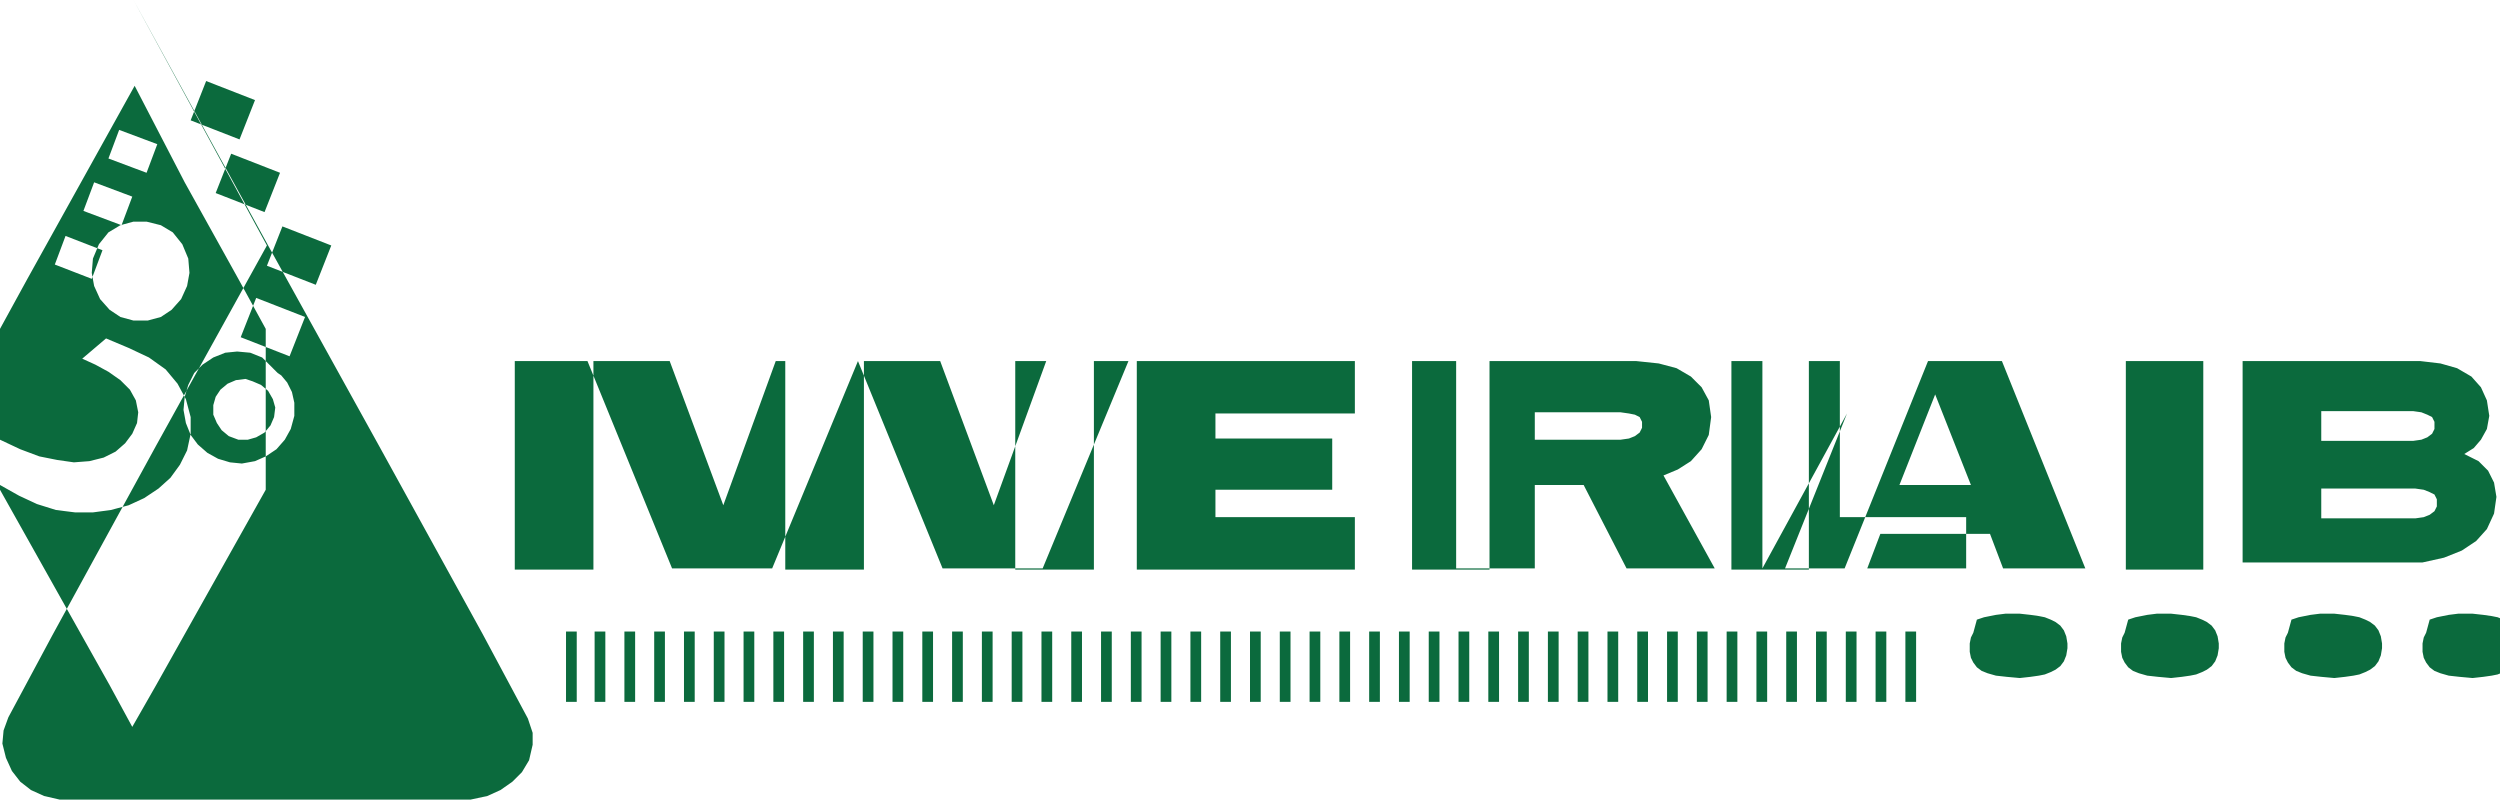
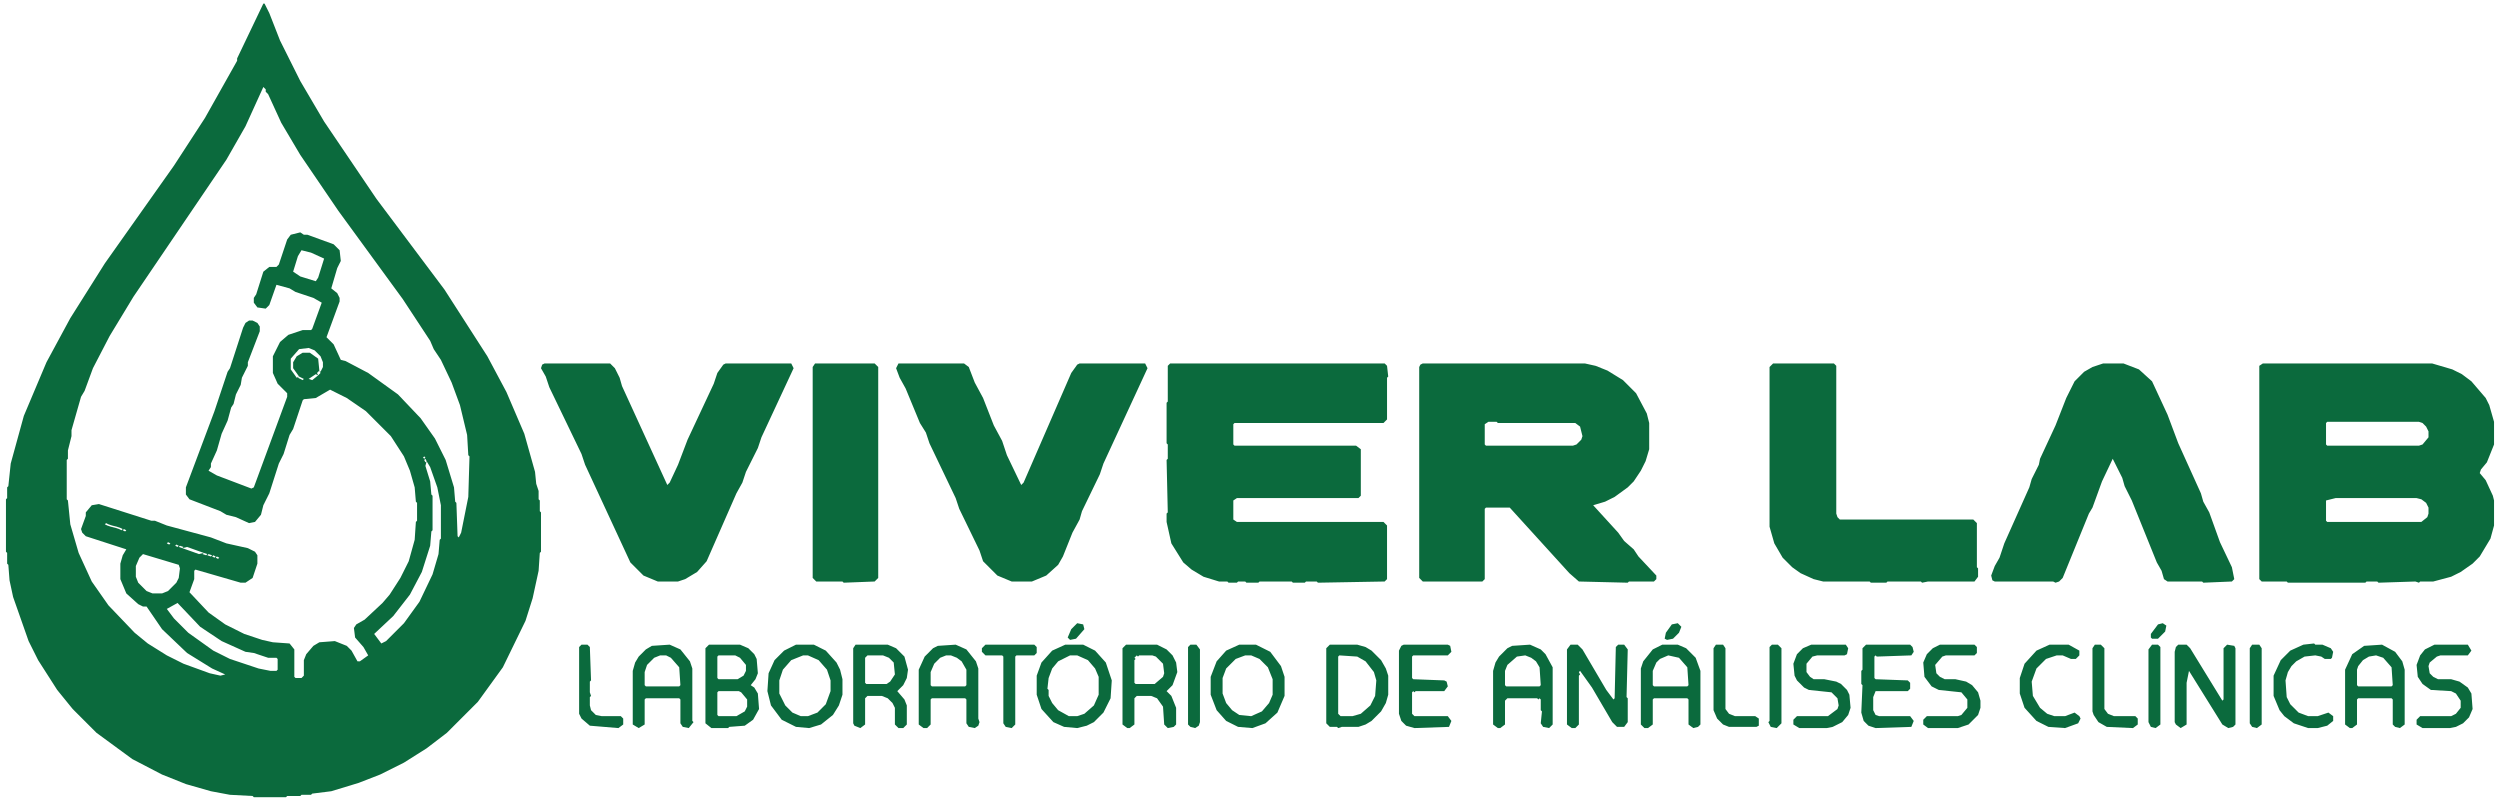
<svg xmlns="http://www.w3.org/2000/svg" viewBox="0 0 2098 673" role="img">
-   <path d="M1659 520 L1662 519 L1665 518 L1670 517 L1675 516 L1683 515 L1695 515 L1704 516 L1711 517 L1716 518 L1721 520 L1725 522 L1729 525 L1732 529 L1734 534 L1735 540 L1735 544 L1734 550 L1732 555 L1729 559 L1725 562 L1721 564 L1716 566 L1711 567 L1704 568 L1695 569 L1684 568 L1675 567 L1668 565 L1663 563 L1659 560 L1656 556 L1654 552 L1653 547 L1653 540 L1654 535 L1656 531 Z M1786 520 L1789 519 L1792 518 L1797 517 L1802 516 L1810 515 L1822 515 L1831 516 L1838 517 L1843 518 L1848 520 L1852 522 L1856 525 L1859 529 L1861 534 L1862 540 L1862 544 L1861 550 L1859 555 L1856 559 L1852 562 L1848 564 L1843 566 L1838 567 L1831 568 L1822 569 L1811 568 L1802 567 L1795 565 L1790 563 L1786 560 L1783 556 L1781 552 L1780 547 L1780 540 L1781 535 L1783 531 Z M1923 520 L1926 519 L1929 518 L1934 517 L1939 516 L1947 515 L1959 515 L1968 516 L1975 517 L1980 518 L1985 520 L1989 522 L1993 525 L1996 529 L1998 534 L1999 540 L1999 544 L1998 550 L1996 555 L1993 559 L1989 562 L1985 564 L1980 566 L1975 567 L1968 568 L1959 569 L1948 568 L1939 567 L1932 565 L1927 563 L1923 560 L1920 556 L1918 552 L1917 547 L1917 540 L1918 535 L1920 531 Z M2039 520 L2042 519 L2045 518 L2050 517 L2055 516 L2063 515 L2075 515 L2084 516 L2091 517 L2096 518 L2101 520 L2105 522 L2109 525 L2112 529 L2114 534 L2115 540 L2115 544 L2114 550 L2112 555 L2109 559 L2105 562 L2101 564 L2096 566 L2091 567 L2084 568 L2075 569 L2064 568 L2055 567 L2048 565 L2043 563 L2039 560 L2036 556 L2034 552 L2033 547 L2033 540 L2034 535 L2036 531 Z M1784 303 L1849 303 L1849 478 L1784 478 Z M1185 303 L1250 303 L1250 478 L1185 478 Z M1453 303 L1518 303 L1518 478 L1453 478 Z M432 303 L498 303 L498 478 L432 478 Z M659 303 L725 303 L725 478 L659 478 Z M852 303 L918 303 L918 478 L852 478 Z M954 303 L1137 303 L1137 347 L1020 347 L1020 368 L1118 368 L1118 411 L1020 411 L1020 434 L1137 434 L1137 478 L954 478 Z M1882 303 L2031 303 L2048 305 L2062 309 L2074 316 L2082 325 L2087 336 L2089 349 L2087 360 L2082 369 L2076 376 L2068 381 L2080 387 L2088 395 L2093 405 L2095 417 L2093 431 L2087 444 L2078 454 L2066 462 L2051 468 L2033 472 L1882 472 Z M1948 345 L1948 370 L2025 370 L2032 369 L2037 367 L2041 364 L2043 360 L2043 354 L2041 350 L2037 348 L2032 346 L2025 345 Z M1948 410 L1948 435 L2027 435 L2034 434 L2039 432 L2043 429 L2045 425 L2045 419 L2043 415 L2039 413 L2034 411 L2027 410 Z M1479 477 L1548 477 L1618 303 L1680 303 L1750 477 L1681 477 L1670 448 L1578 448 L1567 477 L1498 477 L1550 347 L1479 477 Z M1594 407 L1654 407 L1624 331 Z M1222 303 L1373 303 L1392 305 L1407 309 L1419 316 L1428 325 L1434 336 L1436 350 L1434 365 L1428 377 L1419 387 L1408 394 L1396 399 L1439 477 L1365 477 L1329 407 L1288 407 L1288 477 L1222 477 Z M1288 346 L1288 369 L1360 369 L1367 368 L1372 366 L1376 363 L1378 359 L1378 354 L1376 350 L1372 348 L1367 347 L1360 346 Z M720 303 L789 303 L834 424 L878 303 L947 303 L875 477 L791 477 Z M493 303 L562 303 L607 424 L651 303 L720 303 L648 477 L564 477 Z M1479 303 L1544 303 L1544 434 L1650 434 L1650 477 L1479 477 Z M112 0 L225 206 L318 374 L405 532 L443 603 L447 615 L447 625 L444 638 L438 648 L430 656 L420 663 L409 668 L395 671 L50 671 L37 668 L26 663 L17 656 L10 647 L5 636 L2 624 L3 613 L7 602 L44 533 L131 374 L224 206 L112 0 Z M113 72 L68 153 L23 234 L0 276 L0 411 L46 493 L92 575 L111 610 L131 575 L177 493 L223 411 L223 276 L200 234 L155 153 Z M123 186 L135 189 L145 195 L153 205 L158 217 L159 229 L157 240 L152 251 L144 260 L135 266 L124 269 L112 269 L101 266 L92 260 L84 251 L79 240 L77 229 L78 217 L83 205 L91 195 L101 189 L112 186 Z M89 284 L108 292 L125 300 L139 310 L149 322 L156 335 L160 350 L160 364 L157 378 L151 390 L143 401 L133 410 L121 418 L108 424 L93 428 L78 430 L63 430 L47 428 L31 423 L16 416 L0 407 L0 369 L17 377 L33 383 L48 386 L62 388 L75 387 L87 384 L97 379 L105 372 L111 364 L115 355 L116 346 L114 336 L109 327 L101 319 L91 312 L80 306 L69 301 Z M55 198 L86 210 L77 234 L46 222 Z M79 153 L111 165 L102 189 L70 177 Z M100 109 L132 121 L123 145 L91 133 Z M233 313 L236 315 L241 321 L245 329 L247 338 L247 349 L244 360 L239 369 L232 377 L223 383 L214 387 L203 389 L193 388 L183 385 L174 380 L166 373 L160 365 L156 355 L154 344 L155 333 L158 323 L163 313 L170 306 L179 300 L189 296 L199 295 L210 296 L220 300 Z M206 318 L198 319 L191 322 L185 327 L181 333 L179 340 L179 348 L182 355 L186 361 L192 366 L200 369 L208 369 L215 367 L222 363 L227 357 L230 350 L231 342 L229 335 L225 328 L219 323 L212 320 Z M237 190 L278 206 L265 239 L224 223 Z M215 250 L256 266 L243 299 L202 283 Z M194 129 L235 145 L222 178 L181 162 Z M173 68 L214 84 L201 117 L160 101 Z M475 530 L484 530 L484 589 L475 589 Z M499 530 L508 530 L508 589 L499 589 Z M524 530 L533 530 L533 589 L524 589 Z M549 530 L558 530 L558 589 L549 589 Z M574 530 L583 530 L583 589 L574 589 Z M599 530 L608 530 L608 589 L599 589 Z M624 530 L633 530 L633 589 L624 589 Z M649 530 L658 530 L658 589 L649 589 Z M674 530 L683 530 L683 589 L674 589 Z M699 530 L708 530 L708 589 L699 589 Z M724 530 L733 530 L733 589 L724 589 Z M749 530 L758 530 L758 589 L749 589 Z M774 530 L783 530 L783 589 L774 589 Z M799 530 L808 530 L808 589 L799 589 Z M824 530 L833 530 L833 589 L824 589 Z M849 530 L858 530 L858 589 L849 589 Z M874 530 L883 530 L883 589 L874 589 Z M899 530 L908 530 L908 589 L899 589 Z M924 530 L933 530 L933 589 L924 589 Z M949 530 L958 530 L958 589 L949 589 Z M974 530 L983 530 L983 589 L974 589 Z M999 530 L1008 530 L1008 589 L999 589 Z M1024 530 L1033 530 L1033 589 L1024 589 Z M1049 530 L1058 530 L1058 589 L1049 589 Z M1074 530 L1083 530 L1083 589 L1074 589 Z M1099 530 L1108 530 L1108 589 L1099 589 Z M1124 530 L1133 530 L1133 589 L1124 589 Z M1149 530 L1158 530 L1158 589 L1149 589 Z M1174 530 L1183 530 L1183 589 L1174 589 Z M1199 530 L1208 530 L1208 589 L1199 589 Z M1224 530 L1233 530 L1233 589 L1224 589 Z M1249 530 L1258 530 L1258 589 L1249 589 Z M1274 530 L1283 530 L1283 589 L1274 589 Z M1299 530 L1308 530 L1308 589 L1299 589 Z M1324 530 L1333 530 L1333 589 L1324 589 Z M1349 530 L1358 530 L1358 589 L1349 589 Z M1374 530 L1383 530 L1383 589 L1374 589 Z M1399 530 L1408 530 L1408 589 L1399 589 Z M1424 530 L1433 530 L1433 589 L1424 589 Z M1449 530 L1458 530 L1458 589 L1449 589 Z M1474 530 L1483 530 L1483 589 L1474 589 Z M1499 530 L1508 530 L1508 589 L1499 589 Z M1524 530 L1533 530 L1533 589 L1524 589 Z M1549 530 L1558 530 L1558 589 L1549 589 Z M1574 530 L1583 530 L1583 589 L1574 589 Z M1599 530 L1608 530 L1608 589 L1599 589 Z" fill="#0b6a3d" fill-rule="evenodd" />
+   <path d="M2043 541 L2035 545 L2031 550 L2028 558 L2029 568 L2033 574 L2040 579 L2057 580 L2061 582 L2065 588 L2065 594 L2061 599 L2057 601 L2031 601 L2028 604 L2028 608 L2033 611 L2056 611 L2061 610 L2067 607 L2072 602 L2075 595 L2074 582 L2071 577 L2064 572 L2057 570 L2046 570 L2042 568 L2039 565 L2038 559 L2039 556 L2045 551 L2048 550 L2071 550 L2074 546 L2071 541 Z M1984 542 L1974 549 L1968 562 L1968 608 L1972 611 L1974 611 L1978 608 L1978 587 L1979 586 L2007 586 L2008 587 L2008 608 L2010 610 L2014 611 L2018 608 L2018 562 L2016 555 L2010 547 L1999 541 Z M1979 559 L1983 554 L1988 551 L1994 550 L2000 552 L2007 560 L2008 575 L2007 576 L1979 576 L1978 575 L1978 562 Z M1890 541 L1888 544 L1888 607 L1890 610 L1894 611 L1898 608 L1898 544 L1896 541 Z M1828 541 L1826 543 L1825 547 L1825 606 L1826 608 L1830 611 L1835 608 L1835 573 L1837 563 L1865 608 L1870 611 L1874 610 L1876 608 L1876 544 L1875 542 L1869 541 L1866 544 L1866 587 L1865 588 L1838 544 L1835 541 Z M1806 541 L1803 545 L1803 606 L1805 610 L1809 611 L1813 608 L1813 543 L1811 541 Z M1758 541 L1756 544 L1756 597 L1757 600 L1761 606 L1768 610 L1790 611 L1794 608 L1794 603 L1792 601 L1774 601 L1769 599 L1766 595 L1766 544 L1763 541 Z M1720 541 L1709 546 L1699 557 L1695 569 L1695 582 L1699 594 L1709 605 L1719 610 L1733 611 L1744 607 L1746 603 L1745 601 L1741 598 L1733 601 L1724 601 L1718 599 L1712 594 L1706 584 L1705 572 L1709 561 L1717 553 L1726 550 L1731 550 L1738 553 L1742 553 L1745 550 L1745 546 L1736 541 Z M1628 541 L1622 544 L1617 549 L1614 556 L1615 568 L1621 576 L1627 579 L1646 581 L1651 587 L1651 594 L1646 600 L1643 601 L1617 601 L1614 604 L1614 608 L1618 611 L1643 611 L1652 608 L1660 600 L1662 594 L1662 588 L1660 581 L1655 575 L1650 572 L1641 570 L1632 570 L1628 568 L1625 565 L1624 558 L1630 551 L1633 550 L1657 550 L1659 548 L1659 543 L1657 541 Z M1566 541 L1563 544 L1563 562 L1562 563 L1562 574 L1563 575 L1562 598 L1564 605 L1568 609 L1574 611 L1604 610 L1606 605 L1603 601 L1577 601 L1574 600 L1572 596 L1572 585 L1574 580 L1601 580 L1603 578 L1603 573 L1601 571 L1574 570 L1573 569 L1573 551 L1574 550 L1575 551 L1604 550 L1606 547 L1605 543 L1603 541 Z M1520 541 L1513 544 L1508 549 L1505 557 L1506 567 L1508 571 L1514 577 L1518 579 L1537 581 L1542 586 L1543 592 L1542 595 L1534 601 L1508 601 L1505 604 L1505 608 L1510 611 L1533 611 L1538 610 L1546 606 L1551 600 L1553 594 L1552 583 L1550 579 L1545 574 L1541 572 L1531 570 L1522 570 L1519 568 L1516 564 L1516 557 L1521 551 L1525 550 L1548 550 L1550 549 L1551 544 L1549 541 Z M1487 541 L1485 543 L1485 605 L1484 606 L1486 610 L1491 611 L1495 607 L1495 544 L1492 541 Z M1440 541 L1438 544 L1438 596 L1441 603 L1446 608 L1451 610 L1474 610 L1476 609 L1476 603 L1473 601 L1456 601 L1451 599 L1448 595 L1448 544 L1446 541 Z M1387 545 L1379 555 L1377 561 L1377 608 L1380 611 L1383 611 L1387 608 L1387 587 L1388 586 L1416 586 L1417 587 L1417 608 L1421 611 L1425 610 L1427 608 L1427 563 L1423 552 L1415 544 L1408 541 L1395 541 Z M1390 556 L1393 553 L1400 550 L1409 552 L1416 560 L1417 575 L1416 576 L1388 576 L1387 575 L1387 563 Z M1318 541 L1315 545 L1315 608 L1319 611 L1322 611 L1325 608 L1325 567 L1326 566 L1325 564 L1326 563 L1336 577 L1353 606 L1357 610 L1363 610 L1366 606 L1366 586 L1365 585 L1366 545 L1363 541 L1358 541 L1356 543 L1355 586 L1354 587 L1348 579 L1328 545 L1324 541 Z M1269 542 L1265 544 L1258 551 L1255 556 L1253 563 L1253 608 L1257 611 L1259 611 L1263 608 L1263 588 L1265 586 L1290 586 L1291 587 L1292 586 L1293 587 L1293 596 L1294 597 L1293 607 L1295 610 L1300 611 L1303 608 L1303 560 L1297 549 L1293 545 L1284 541 Z M1265 558 L1273 551 L1280 550 L1285 552 L1289 555 L1292 560 L1293 575 L1292 576 L1264 576 L1263 575 L1263 563 Z M1176 542 L1174 546 L1174 599 L1176 605 L1180 609 L1187 611 L1216 610 L1218 605 L1215 601 L1187 601 L1185 599 L1185 581 L1186 580 L1187 581 L1188 580 L1212 580 L1215 576 L1214 572 L1212 571 L1186 570 L1185 569 L1185 551 L1186 550 L1215 550 L1218 547 L1217 542 L1215 541 L1178 541 Z M1116 541 L1113 544 L1113 607 L1116 610 L1122 610 L1123 611 L1126 610 L1140 610 L1146 608 L1151 605 L1159 597 L1163 590 L1165 583 L1165 567 L1163 561 L1159 554 L1151 546 L1146 543 L1139 541 Z M1124 550 L1139 551 L1146 555 L1153 564 L1155 571 L1154 584 L1150 592 L1142 599 L1135 601 L1125 601 L1123 599 L1123 551 Z M1040 541 L1029 546 L1021 555 L1016 568 L1016 583 L1021 596 L1029 605 L1039 610 L1051 611 L1062 607 L1072 598 L1078 584 L1078 568 L1075 559 L1066 547 L1054 541 Z M1045 550 L1050 550 L1057 553 L1064 560 L1068 570 L1068 583 L1065 590 L1059 597 L1050 601 L1040 600 L1034 596 L1029 590 L1026 582 L1026 569 L1029 561 L1037 553 Z M999 541 L997 543 L997 608 L999 610 L1003 611 L1006 609 L1007 606 L1007 545 L1004 541 Z M945 541 L942 544 L942 608 L946 611 L948 611 L952 608 L952 586 L954 584 L966 584 L971 586 L976 593 L977 608 L980 611 L985 610 L987 608 L987 594 L983 584 L979 580 L984 575 L988 564 L987 556 L984 550 L979 545 L971 541 Z M954 550 L955 551 L956 550 L967 550 L970 551 L976 557 L977 565 L976 568 L969 574 L953 574 L952 573 L952 554 L953 553 L952 552 Z M894 541 L883 546 L874 556 L870 567 L870 583 L874 595 L884 606 L893 610 L904 611 L912 609 L918 606 L926 598 L932 586 L933 571 L928 556 L919 546 L909 541 Z M898 550 L904 550 L913 554 L919 561 L922 568 L922 583 L918 592 L910 599 L904 601 L897 601 L888 596 L883 590 L880 584 L880 579 L879 578 L880 569 L883 561 L888 555 Z M827 541 L824 544 L824 547 L827 550 L841 550 L842 551 L842 607 L844 610 L849 611 L852 608 L852 551 L853 550 L868 550 L870 548 L870 543 L868 541 Z M787 542 L783 544 L776 551 L771 562 L771 608 L775 611 L778 611 L781 608 L781 587 L782 586 L810 586 L811 587 L811 607 L813 610 L818 611 L821 609 L822 606 L821 603 L821 561 L819 555 L811 545 L802 541 Z M784 557 L789 552 L794 550 L798 550 L803 552 L807 555 L811 562 L811 575 L810 576 L782 576 L781 575 L781 564 Z M718 541 L716 544 L716 607 L717 609 L722 611 L726 608 L726 586 L728 584 L740 584 L745 586 L749 590 L751 594 L751 608 L754 611 L758 611 L761 608 L761 592 L759 587 L753 580 L758 575 L761 569 L762 562 L759 551 L752 544 L745 541 Z M728 550 L741 550 L746 552 L750 556 L751 566 L747 572 L744 574 L727 574 L726 573 L726 552 Z M668 541 L658 546 L650 554 L645 565 L644 580 L647 592 L656 604 L668 610 L679 611 L689 608 L699 600 L704 592 L707 583 L707 570 L705 562 L702 556 L693 546 L683 541 Z M674 550 L678 550 L687 554 L694 562 L697 571 L697 580 L693 591 L686 598 L678 601 L672 601 L665 598 L659 592 L654 582 L654 571 L657 562 L664 554 Z M595 541 L592 544 L592 607 L597 611 L611 611 L612 610 L625 609 L632 604 L637 595 L636 582 L633 577 L630 575 L634 570 L636 565 L635 553 L633 549 L628 544 L621 541 Z M602 581 L603 580 L620 580 L622 581 L627 587 L627 593 L625 597 L618 601 L603 601 L602 600 Z M602 551 L603 550 L617 550 L621 552 L626 558 L626 563 L624 567 L619 570 L603 570 L602 569 Z M547 542 L542 545 L536 551 L533 556 L531 563 L531 608 L536 611 L541 608 L541 587 L542 586 L570 586 L571 587 L571 607 L573 610 L578 611 L582 606 L581 605 L581 561 L579 555 L571 545 L562 541 Z M543 558 L549 552 L554 550 L559 550 L563 552 L570 560 L571 575 L570 576 L542 576 L541 575 L541 564 Z M488 541 L486 543 L486 599 L488 603 L495 609 L519 611 L523 608 L523 603 L521 601 L505 601 L500 600 L496 596 L495 592 L495 585 L496 584 L495 581 L495 572 L496 571 L495 543 L493 541 Z M1942 540 L1933 541 L1922 546 L1914 554 L1908 567 L1908 584 L1913 596 L1917 601 L1925 607 L1937 611 L1945 611 L1953 609 L1958 605 L1958 601 L1954 598 L1945 601 L1937 601 L1929 598 L1922 591 L1919 585 L1918 571 L1920 564 L1923 559 L1927 555 L1934 551 L1943 550 L1948 551 L1951 553 L1956 553 L1957 552 L1958 547 L1956 544 L1949 541 L1943 541 Z M1818 525 L1815 523 L1811 524 L1805 532 L1805 535 L1806 536 L1811 536 L1817 530 Z M1411 526 L1408 523 L1403 524 L1398 531 L1397 536 L1399 537 L1404 536 L1409 531 Z M909 524 L904 523 L899 528 L896 535 L898 537 L903 536 L910 528 Z M1896 307 L1896 486 L1898 488 L1919 488 L1920 489 L1985 489 L1986 488 L1995 488 L1996 489 L2027 488 L2030 489 L2031 488 L2042 488 L2057 484 L2065 480 L2075 473 L2081 467 L2090 452 L2093 441 L2093 420 L2092 416 L2086 403 L2081 397 L2082 394 L2087 388 L2093 373 L2093 354 L2089 340 L2086 334 L2074 320 L2066 314 L2058 310 L2041 305 L1899 305 Z M1952 420 L1960 418 L2028 418 L2032 419 L2036 422 L2038 426 L2038 431 L2037 434 L2032 438 L1953 438 L1952 437 Z M1952 355 L1953 354 L2030 354 L2033 355 L2036 358 L2038 362 L2038 367 L2033 373 L2030 374 L1953 374 L1952 373 Z M1749 312 L1741 320 L1734 334 L1725 357 L1712 385 L1711 390 L1705 402 L1703 409 L1682 456 L1678 468 L1674 475 L1671 483 L1672 487 L1674 488 L1723 488 L1725 489 L1728 488 L1731 485 L1753 431 L1756 426 L1764 404 L1773 385 L1781 401 L1783 408 L1789 420 L1810 472 L1814 479 L1816 486 L1819 488 L1848 488 L1849 489 L1873 488 L1875 486 L1873 476 L1863 455 L1854 430 L1849 421 L1847 414 L1828 372 L1819 348 L1806 320 L1795 310 L1782 305 L1765 305 L1756 308 Z M1488 305 L1485 308 L1485 442 L1489 456 L1496 468 L1504 476 L1511 481 L1522 486 L1530 488 L1569 488 L1570 489 L1583 489 L1584 488 L1612 488 L1613 489 L1618 488 L1657 488 L1660 484 L1660 477 L1659 476 L1659 439 L1656 436 L1544 436 L1542 434 L1541 431 L1541 307 L1539 305 Z M1192 306 L1191 308 L1191 485 L1194 488 L1244 488 L1246 486 L1246 427 L1247 426 L1267 426 L1317 481 L1325 488 L1366 489 L1367 488 L1388 488 L1390 486 L1390 483 L1375 467 L1371 461 L1363 454 L1358 447 L1337 424 L1347 421 L1355 417 L1366 409 L1371 404 L1377 395 L1381 387 L1384 377 L1384 355 L1382 347 L1373 330 L1362 319 L1349 311 L1339 307 L1330 305 L1194 305 Z M1246 356 L1249 354 L1256 354 L1257 355 L1322 355 L1326 358 L1328 366 L1327 369 L1323 373 L1320 374 L1247 374 L1246 373 Z M982 305 L980 307 L980 337 L979 338 L979 372 L980 373 L980 385 L979 386 L980 430 L979 431 L979 438 L983 456 L993 472 L1000 478 L1010 484 L1023 488 L1030 488 L1031 489 L1038 489 L1039 488 L1045 488 L1046 489 L1056 489 L1057 488 L1084 488 L1085 489 L1095 489 L1096 488 L1105 488 L1106 489 L1162 488 L1164 486 L1164 441 L1161 438 L1038 438 L1035 436 L1035 420 L1038 418 L1140 418 L1142 416 L1142 377 L1138 374 L1036 374 L1035 373 L1035 356 L1036 355 L1161 355 L1164 352 L1164 317 L1165 316 L1164 307 L1162 305 Z M754 305 L752 309 L755 317 L760 326 L772 355 L777 363 L780 372 L802 418 L805 427 L822 462 L825 471 L837 483 L849 488 L866 488 L878 483 L888 474 L892 467 L900 447 L906 436 L908 429 L923 398 L926 389 L963 309 L961 305 L906 305 L904 306 L899 313 L859 405 L857 407 L845 382 L841 370 L834 357 L825 334 L818 321 L813 308 L809 305 Z M684 305 L682 308 L682 485 L685 488 L707 488 L708 489 L734 488 L737 485 L737 308 L734 305 Z M455 306 L454 309 L458 316 L461 325 L488 381 L491 390 L529 472 L540 483 L552 488 L569 488 L575 486 L585 480 L593 471 L618 414 L623 405 L626 396 L636 376 L639 367 L666 309 L664 305 L609 305 L607 306 L602 313 L599 322 L577 369 L569 390 L562 405 L560 407 L522 324 L520 317 L516 309 L512 305 L457 305 Z M221 3 L199 49 L199 51 L172 99 L146 139 L88 221 L59 267 L39 304 L20 349 L9 389 L7 408 L6 409 L6 418 L5 419 L5 463 L6 464 L6 473 L7 474 L8 487 L11 501 L24 538 L32 554 L48 579 L61 595 L81 615 L111 637 L136 650 L156 658 L177 664 L193 667 L212 668 L213 669 L240 669 L241 668 L252 668 L253 667 L261 667 L262 666 L278 664 L301 657 L319 650 L339 640 L358 628 L375 615 L401 589 L422 560 L441 521 L447 502 L452 479 L453 464 L454 463 L454 430 L453 429 L453 420 L452 419 L452 412 L450 406 L449 396 L440 364 L425 329 L409 299 L373 243 L316 167 L272 102 L252 68 L235 34 L226 11 L222 3 Z M140 511 L149 506 L168 526 L186 538 L206 547 L213 548 L225 552 L232 552 L233 553 L233 562 L232 563 L227 563 L217 561 L193 553 L179 546 L158 531 L146 519 Z M181 468 L182 467 L184 468 L183 469 Z M178 467 L179 466 L181 467 L180 468 Z M174 466 L175 465 L178 466 L177 467 Z M120 465 L150 474 L151 477 L150 485 L148 489 L141 496 L136 498 L128 498 L123 496 L116 489 L114 484 L114 475 L117 468 Z M170 465 L171 464 L174 465 L173 466 Z M153 460 L157 459 L171 464 L167 465 Z M150 459 L151 458 L154 459 L153 460 Z M147 458 L148 457 L150 458 L149 459 Z M140 456 L141 455 L143 456 L142 457 Z M103 445 L104 444 L106 445 L105 446 Z M100 444 L101 443 L103 444 L102 445 Z M97 443 L98 442 L101 443 L100 444 Z M93 442 L94 441 L98 442 L97 443 Z M90 441 L91 440 L94 441 L93 442 Z M88 440 L89 439 L91 440 L90 441 Z M358 387 L361 392 L367 409 L370 424 L370 452 L369 453 L368 465 L363 482 L352 505 L339 523 L324 538 L320 540 L314 532 L330 517 L344 499 L354 480 L361 458 L362 446 L363 445 L363 416 L362 415 L361 404 L357 391 Z M356 386 L357 385 L358 387 L357 388 Z M355 384 L356 383 L357 384 L356 385 Z M252 318 L253 317 L255 318 L254 319 Z M250 317 L251 316 L253 317 L252 318 Z M267 315 L262 319 L259 318 L265 314 Z M268 311 L269 313 L267 315 L266 313 Z M244 301 L251 293 L259 292 L264 294 L269 299 L271 304 L271 308 L269 312 L268 311 L267 301 L260 296 L254 296 L249 299 L246 304 L246 309 L251 316 L249 317 L244 310 Z M253 210 L261 212 L272 217 L267 233 L265 236 L252 232 L246 228 L250 215 Z M221 73 L223 75 L223 77 L225 79 L236 103 L252 130 L284 177 L338 251 L361 286 L364 293 L370 302 L379 321 L386 340 L392 365 L393 382 L394 383 L393 417 L387 447 L385 451 L384 450 L383 422 L382 421 L381 409 L374 386 L365 368 L353 351 L334 331 L309 313 L290 303 L286 302 L280 289 L274 283 L285 253 L285 250 L283 246 L278 242 L283 225 L286 219 L285 210 L280 205 L258 197 L255 197 L252 195 L244 197 L241 201 L234 222 L232 224 L226 224 L221 228 L215 247 L213 250 L213 254 L216 258 L223 259 L226 256 L232 239 L243 242 L248 245 L263 250 L270 254 L262 276 L261 277 L254 277 L242 281 L235 287 L229 299 L229 313 L233 322 L241 330 L241 333 L213 409 L211 410 L182 399 L175 395 L177 392 L177 389 L182 378 L186 364 L191 353 L194 342 L196 339 L198 331 L202 323 L203 317 L208 307 L208 304 L218 278 L218 274 L216 271 L212 269 L209 269 L206 271 L204 275 L193 309 L191 312 L180 345 L156 409 L156 415 L159 419 L185 429 L190 432 L198 434 L209 439 L214 438 L219 432 L221 424 L226 414 L234 389 L238 381 L243 365 L246 360 L254 336 L255 335 L265 334 L277 327 L291 334 L307 345 L328 366 L339 383 L344 395 L348 409 L349 421 L350 422 L350 437 L349 438 L348 453 L343 471 L336 485 L327 499 L321 506 L306 520 L299 524 L297 527 L298 535 L305 543 L309 550 L302 555 L300 555 L295 546 L291 542 L281 538 L268 539 L263 542 L257 549 L255 554 L255 567 L253 569 L248 569 L247 568 L247 545 L243 540 L229 539 L220 537 L205 532 L189 524 L175 514 L159 497 L163 486 L163 479 L164 478 L202 489 L206 489 L212 485 L216 473 L216 466 L214 463 L208 460 L190 456 L177 451 L140 441 L130 437 L127 437 L83 423 L77 424 L72 430 L72 433 L68 444 L69 447 L72 450 L106 461 L103 466 L101 473 L101 486 L106 498 L116 507 L120 509 L123 509 L136 528 L157 548 L178 561 L189 566 L185 567 L176 565 L154 557 L140 550 L124 540 L113 531 L91 508 L77 488 L66 464 L59 440 L57 420 L56 419 L56 386 L57 385 L57 378 L60 366 L60 361 L68 333 L71 328 L78 309 L92 282 L112 249 L190 134 L206 106 Z" fill="#0b6a3d" fill-rule="evenodd" />
</svg>
